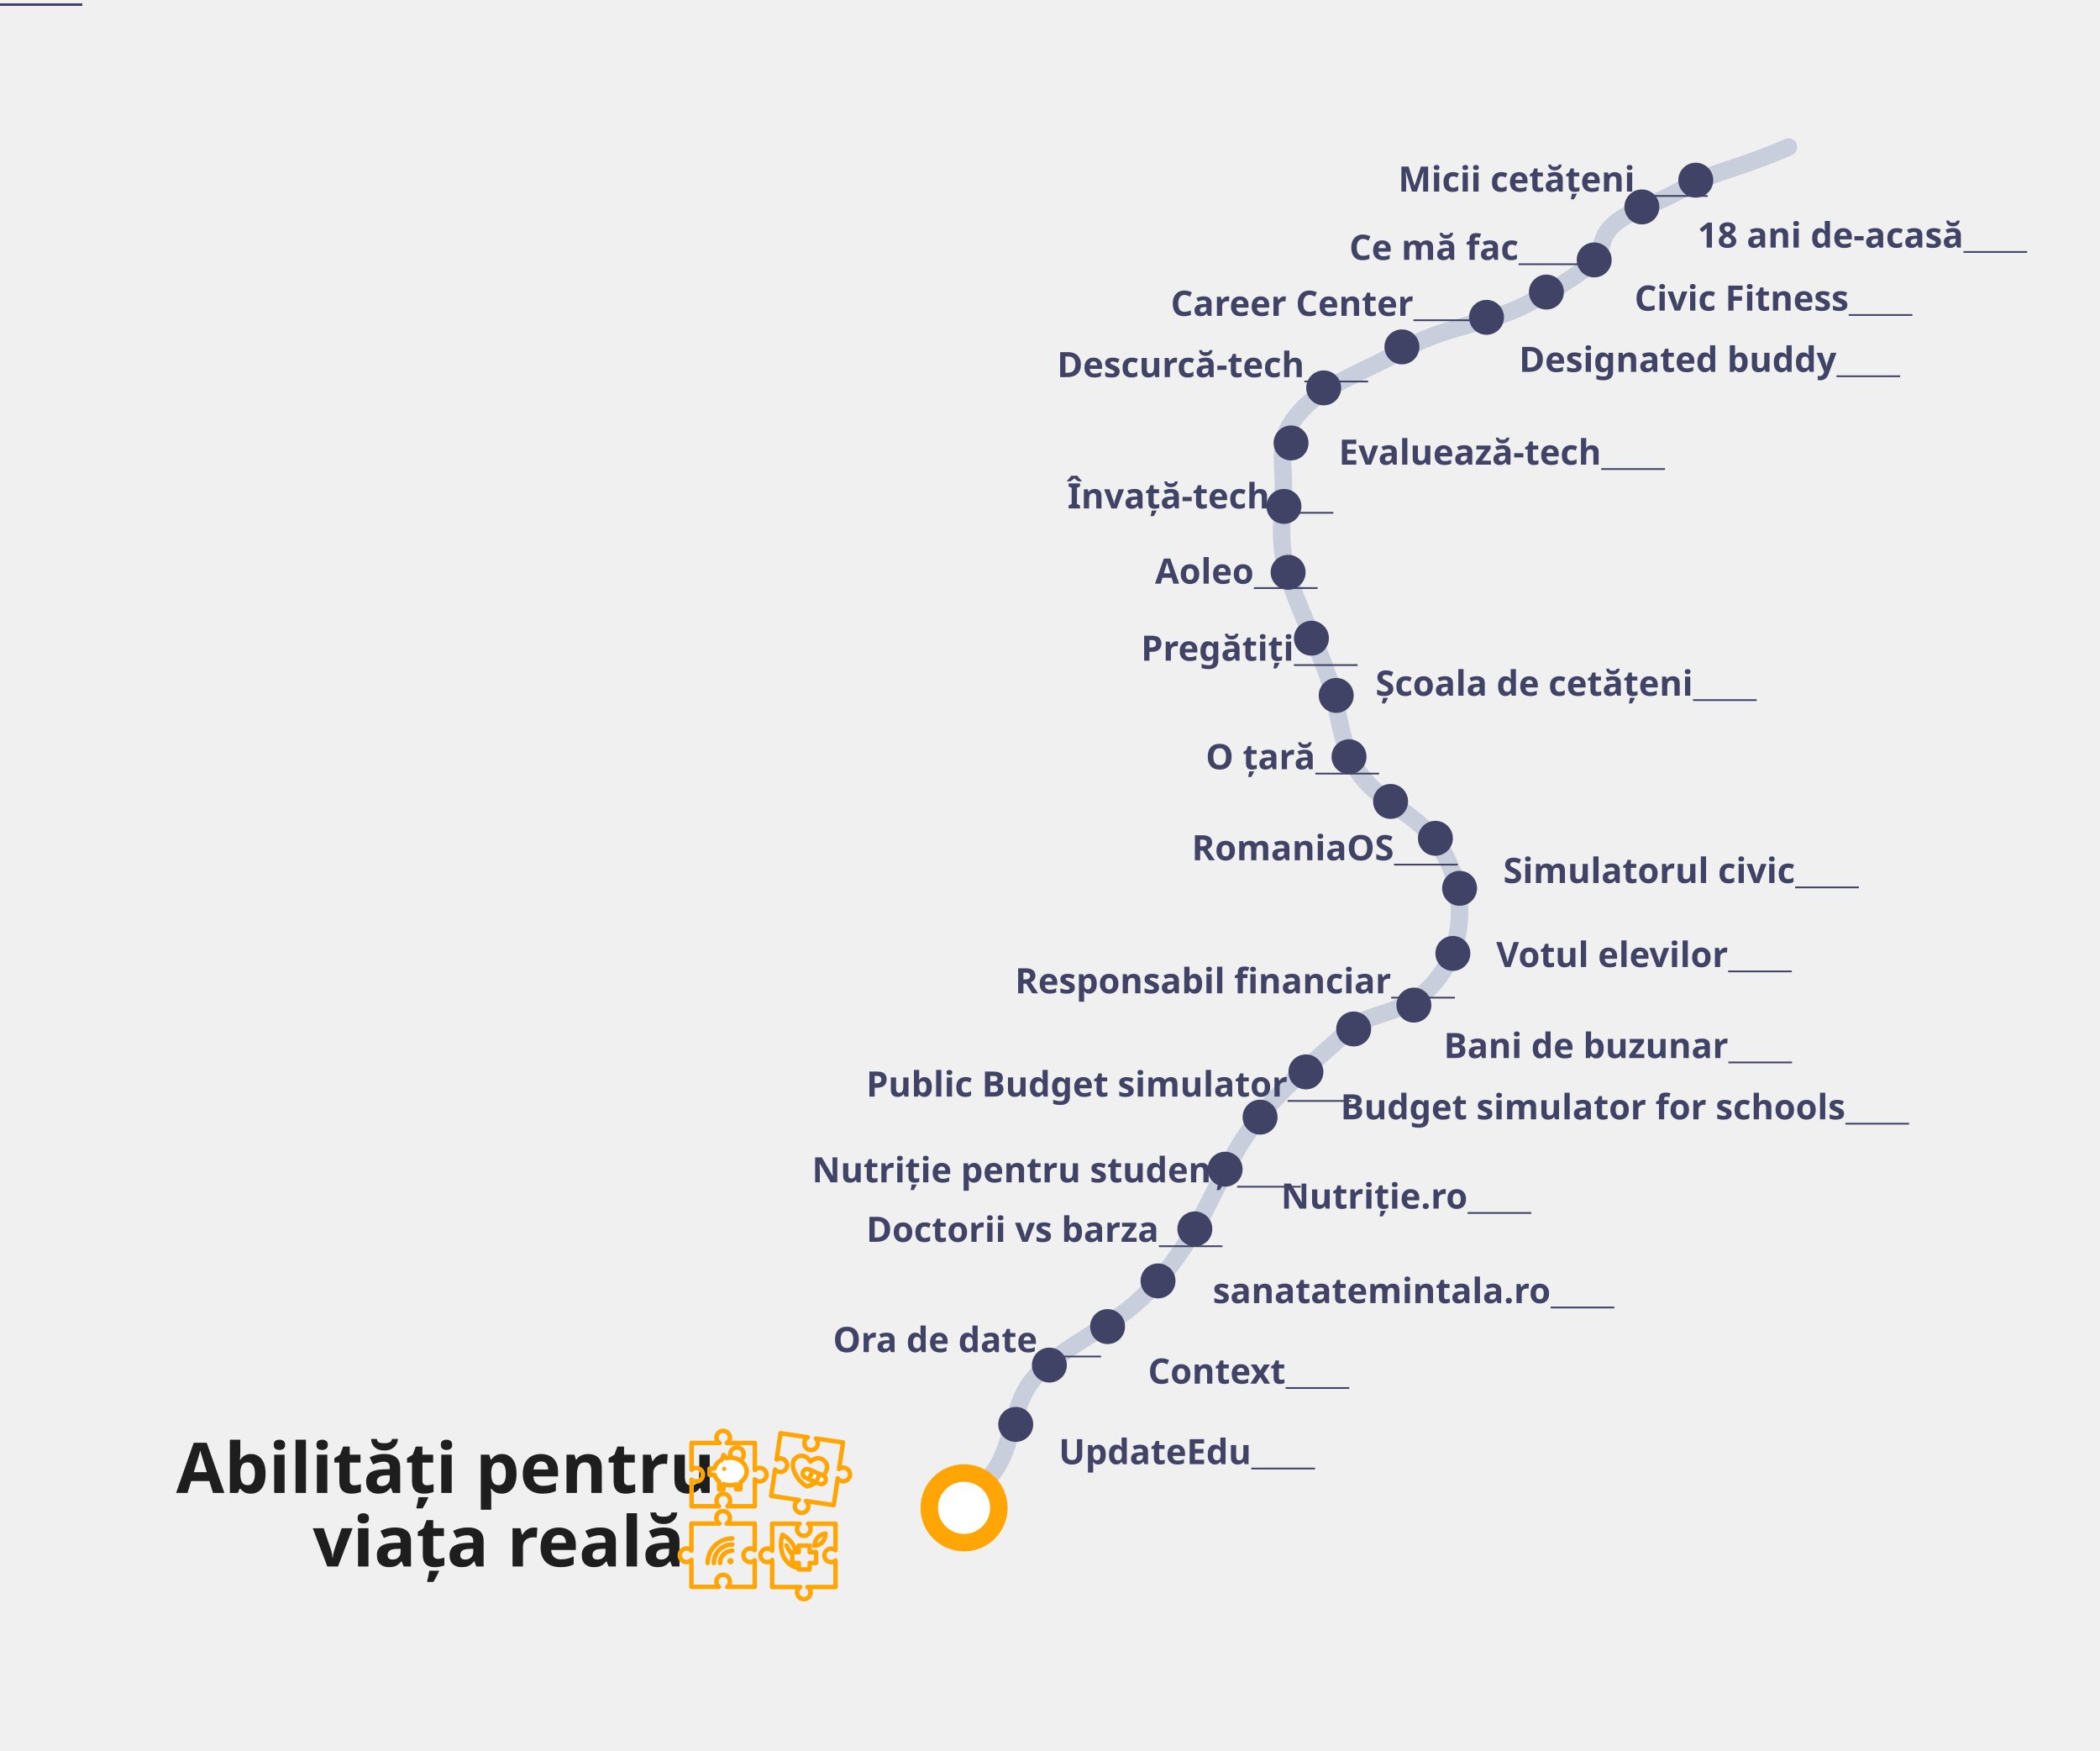
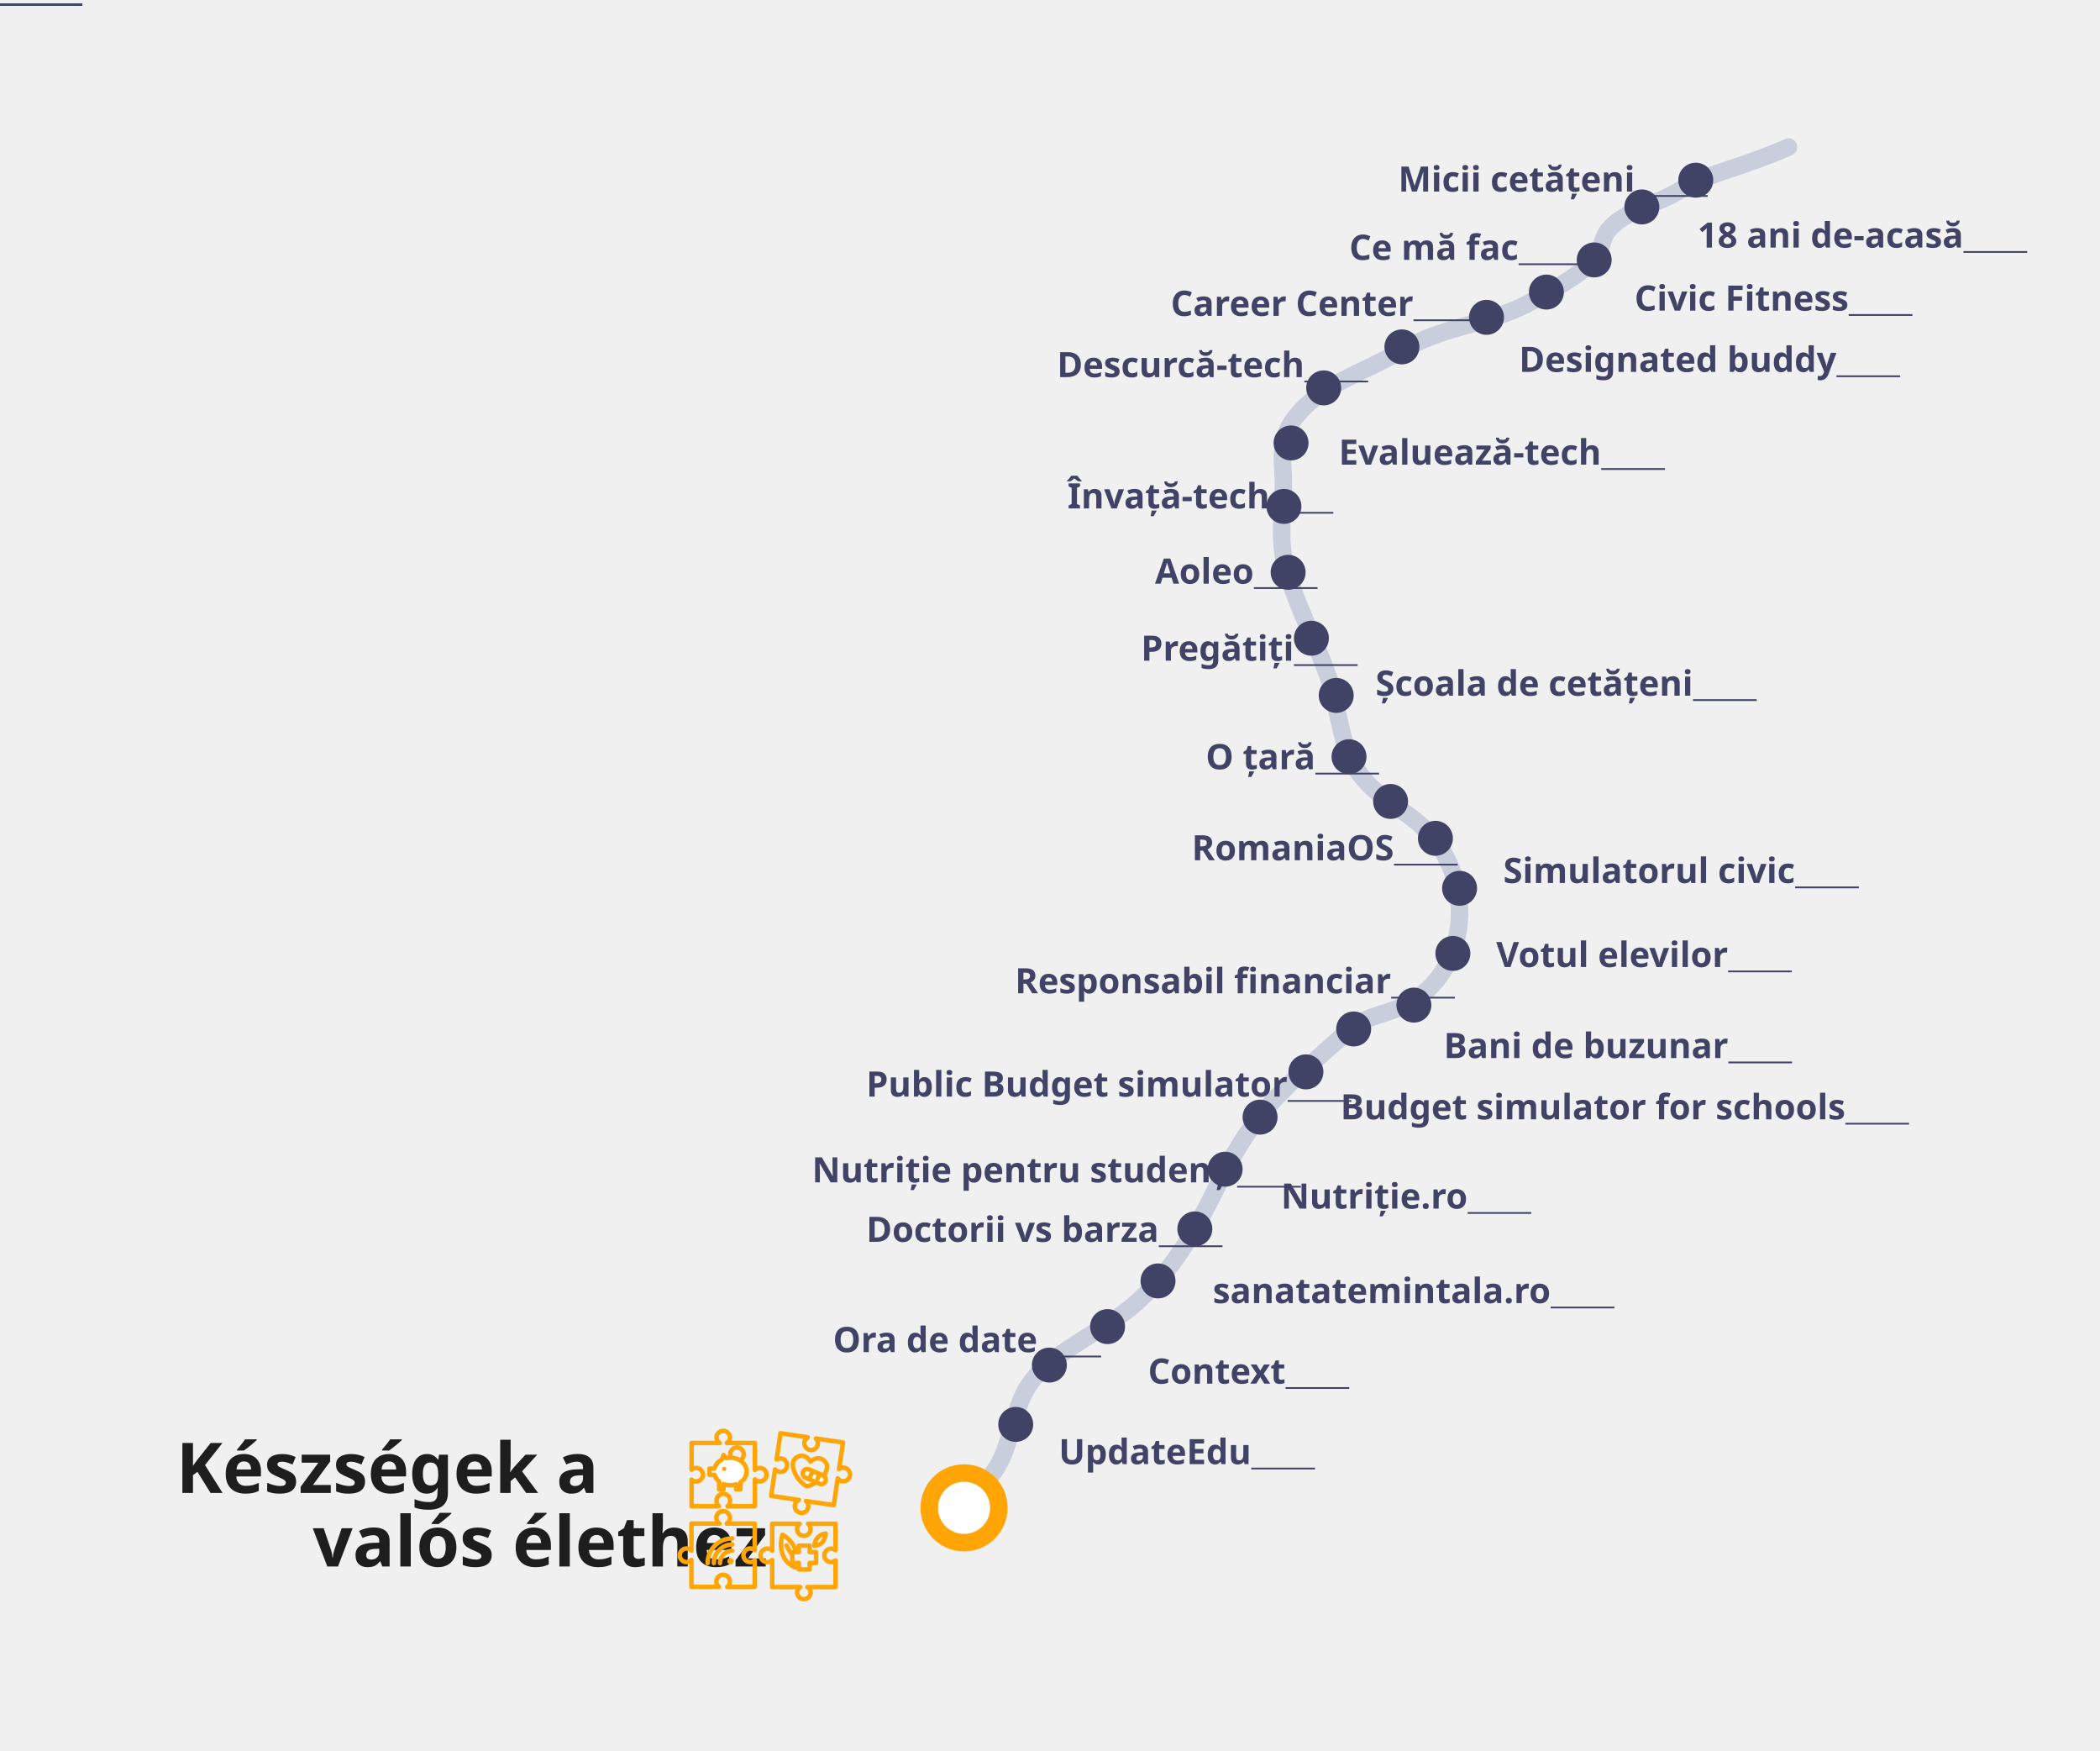
<svg xmlns="http://www.w3.org/2000/svg" viewBox="0 0 1200 1000" fill="none">
  <g id="segment-education-02-abilitati-pentru-viata-reala">
    <g id="Group 1192">
      <g id="Group 1191">
        <path id="Vector" d="M804.603 198.357C826.596 186.243 850.319 185.018 871.726 174.102C877.051 171.386 882.482 168.484 887.728 165.395C890.976 163.478 894.144 161.481 897.206 159.404C901.253 156.635 907.697 152.508 910.865 148.914" stroke="#C8CEDB" stroke-width="9.99" stroke-miterlimit="10" stroke-linecap="round" stroke-linejoin="round" />
        <path id="Vector_2" d="M578.874 813.75C580.844 806.854 582.894 800.011 586.142 794.154C597.405 773.838 630.474 760.685 647.94 745.456C670.199 726.072 682.926 703.388 696.185 676.469C699.939 668.881 703.853 661.666 708.007 654.796C724.887 627.026 746.853 610.305 769.991 589.165C778.165 581.71 787.404 580.298 797.654 576.518C834.93 562.859 844.489 514.8 821.963 482.663C815.414 473.317 806.92 466.954 797.335 460.484C773.319 444.242 769.245 432.394 763.601 403.719C758.036 375.389 741.635 350.921 734.605 323.124C730.638 307.441 733.035 294.342 733.354 278.686C733.62 265.213 730.106 252.646 738.626 240.558C751.113 222.879 770.736 215.876 789.427 206.371C794.619 203.735 799.678 201.099 804.577 198.41" stroke="#C8CEDB" stroke-width="9.99" stroke-miterlimit="10" stroke-linecap="round" stroke-linejoin="round" />
        <path id="Vector_3" d="M550.331 857.707C559.251 850.225 567.584 844.261 572.963 831.827C575.386 826.209 577.09 819.952 578.847 813.722" stroke="#C8CEDB" stroke-width="9.99" stroke-miterlimit="10" stroke-linecap="round" stroke-linejoin="round" />
        <path id="Vector_4" d="M937.224 119.306C929.609 122.714 922.261 126.735 918.4 132.379C914.832 137.571 915.391 143.775 910.838 148.914" stroke="#C8CEDB" stroke-width="9.99" stroke-miterlimit="10" stroke-linecap="round" stroke-linejoin="round" />
        <path id="Vector_5" d="M1022 84C1010.76 89.006 999.155 93.106 988.053 96.754C987.041 97.073 986.056 97.393 985.071 97.739C973.915 101.36 965.634 105.54 955.65 111.078C950.644 113.847 943.828 116.35 937.225 119.305" stroke="#C8CEDB" stroke-width="9.99" stroke-miterlimit="10" stroke-linecap="round" stroke-linejoin="round" />
        <path id="Vector_6" d="M550.889 881.299C561.874 881.299 570.778 872.394 570.778 861.41C570.778 850.425 561.874 841.521 550.889 841.521C539.905 841.521 531 850.425 531 861.41C531 872.394 539.905 881.299 550.889 881.299Z" fill="white" stroke="#FFA506" stroke-width="9.99" stroke-miterlimit="10" stroke-linecap="round" stroke-linejoin="round" />
        <path id="Vector_7" d="M938.21 128.199C943.724 128.199 948.195 123.728 948.195 118.214C948.195 112.7 943.724 108.229 938.21 108.229C932.696 108.229 928.226 112.7 928.226 118.214C928.226 123.728 932.696 128.199 938.21 128.199Z" fill="#404366" />
        <path id="Vector_8" d="M969.015 112.915C974.53 112.915 979 108.445 979 102.93C979 97.416 974.53 92.946 969.015 92.946C963.501 92.946 959.031 97.416 959.031 102.93C959.031 108.445 963.501 112.915 969.015 112.915Z" fill="#404366" />
        <path id="Vector_9" d="M910.972 158.472C916.487 158.472 920.957 154.002 920.957 148.487C920.957 142.973 916.487 138.503 910.972 138.503C905.458 138.503 900.988 142.973 900.988 148.487C900.988 154.002 905.458 158.472 910.972 158.472Z" fill="#404366" />
        <path id="Vector_10" d="M883.654 176.843C889.168 176.843 893.638 172.373 893.638 166.859C893.638 161.344 889.168 156.874 883.654 156.874C878.14 156.874 873.669 161.344 873.669 166.859C873.669 172.373 878.14 176.843 883.654 176.843Z" fill="#404366" />
        <path id="Vector_11" d="M849.44 191.274C854.954 191.274 859.425 186.804 859.425 181.29C859.425 175.775 854.954 171.305 849.44 171.305C843.926 171.305 839.456 175.775 839.456 181.29C839.456 186.804 843.926 191.274 849.44 191.274Z" fill="#404366" />
        <path id="Vector_12" d="M801.089 208.156C806.603 208.156 811.074 203.685 811.074 198.171C811.074 192.657 806.603 188.187 801.089 188.187C795.575 188.187 791.104 192.657 791.104 198.171C791.104 203.685 795.575 208.156 801.089 208.156Z" fill="#404366" />
        <path id="Vector_13" d="M756.385 231.585C761.899 231.585 766.369 227.115 766.369 221.601C766.369 216.086 761.899 211.616 756.385 211.616C750.871 211.616 746.4 216.086 746.4 221.601C746.4 227.115 750.871 231.585 756.385 231.585Z" fill="#404366" />
        <path id="Vector_14" d="M737.747 263.029C743.262 263.029 747.732 258.558 747.732 253.044C747.732 247.53 743.262 243.06 737.747 243.06C732.233 243.06 727.763 247.53 727.763 253.044C727.763 258.558 732.233 263.029 737.747 263.029Z" fill="#404366" />
        <path id="Vector_15" d="M733.673 299.293C739.187 299.293 743.658 294.823 743.658 289.308C743.658 283.794 739.187 279.324 733.673 279.324C728.159 279.324 723.688 283.794 723.688 289.308C723.688 294.823 728.159 299.293 733.673 299.293Z" fill="#404366" />
        <path id="Vector_16" d="M736.07 336.942C741.585 336.942 746.055 332.471 746.055 326.957C746.055 321.443 741.585 316.973 736.07 316.973C730.556 316.973 726.086 321.443 726.086 326.957C726.086 332.471 730.556 336.942 736.07 336.942Z" fill="#404366" />
        <path id="Vector_17" d="M749.383 374.59C754.897 374.59 759.367 370.12 759.367 364.606C759.367 359.091 754.897 354.621 749.383 354.621C743.869 354.621 739.398 359.091 739.398 364.606C739.398 370.12 743.869 374.59 749.383 374.59Z" fill="#404366" />
        <path id="Vector_18" d="M763.548 407.259C769.062 407.259 773.532 402.789 773.532 397.275C773.532 391.76 769.062 387.29 763.548 387.29C758.033 387.29 753.563 391.76 753.563 397.275C753.563 402.789 758.033 407.259 763.548 407.259Z" fill="#404366" />
        <path id="Vector_19" d="M770.869 442.298C776.384 442.298 780.854 437.827 780.854 432.313C780.854 426.799 776.384 422.329 770.869 422.329C765.355 422.329 760.885 426.799 760.885 432.313C760.885 437.827 765.355 442.298 770.869 442.298Z" fill="#404366" />
        <path id="Vector_20" d="M794.619 467.832C800.133 467.832 804.603 463.362 804.603 457.848C804.603 452.334 800.133 447.863 794.619 447.863C789.105 447.863 784.634 452.334 784.634 457.848C784.634 463.362 789.105 467.832 794.619 467.832Z" fill="#404366" />
        <path id="Vector_21" d="M820.233 488.892C825.747 488.892 830.217 484.422 830.217 478.908C830.217 473.394 825.747 468.923 820.233 468.923C814.718 468.923 810.248 473.394 810.248 478.908C810.248 484.422 814.718 488.892 820.233 488.892Z" fill="#404366" />
        <path id="Vector_22" d="M834.051 517.463C839.566 517.463 844.036 512.992 844.036 507.478C844.036 501.964 839.566 497.494 834.051 497.494C828.537 497.494 824.067 501.964 824.067 507.478C824.067 512.992 828.537 517.463 834.051 517.463Z" fill="#404366" />
        <path id="Vector_23" d="M830.217 554.657C835.732 554.657 840.202 550.187 840.202 544.673C840.202 539.158 835.732 534.688 830.217 534.688C824.703 534.688 820.233 539.158 820.233 544.673C820.233 550.187 824.703 554.657 830.217 554.657Z" fill="#404366" />
        <path id="Vector_24" d="M807.932 584.184C813.446 584.184 817.916 579.714 817.916 574.2C817.916 568.686 813.446 564.215 807.932 564.215C802.417 564.215 797.947 568.686 797.947 574.2C797.947 579.714 802.417 584.184 807.932 584.184Z" fill="#404366" />
        <path id="Vector_25" d="M773.532 597.817C779.046 597.817 783.516 593.347 783.516 587.833C783.516 582.318 779.046 577.848 773.532 577.848C768.018 577.848 763.547 582.318 763.547 587.833C763.547 593.347 768.018 597.817 773.532 597.817Z" fill="#404366" />
        <path id="Vector_26" d="M746.241 622.339C751.755 622.339 756.225 617.869 756.225 612.355C756.225 606.84 751.755 602.37 746.241 602.37C740.727 602.37 736.256 606.84 736.256 612.355C736.256 617.869 740.727 622.339 746.241 622.339Z" fill="#404366" />
        <path id="Vector_27" d="M720.041 648.192C725.555 648.192 730.025 643.721 730.025 638.207C730.025 632.693 725.555 628.223 720.041 628.223C714.526 628.223 710.056 632.693 710.056 638.207C710.056 643.721 714.526 648.192 720.041 648.192Z" fill="#404366" />
        <path id="Vector_28" d="M700.071 677.932C705.586 677.932 710.056 673.462 710.056 667.948C710.056 662.434 705.586 657.963 700.071 657.963C694.557 657.963 690.087 662.434 690.087 667.948C690.087 673.462 694.557 677.932 700.071 677.932Z" fill="#404366" />
        <path id="Vector_29" d="M682.765 712.041C688.279 712.041 692.749 707.571 692.749 702.057C692.749 696.542 688.279 692.072 682.765 692.072C677.25 692.072 672.78 696.542 672.78 702.057C672.78 707.571 677.25 712.041 682.765 712.041Z" fill="#404366" />
        <path id="Vector_30" d="M661.731 741.754C667.245 741.754 671.716 737.284 671.716 731.77C671.716 726.255 667.245 721.785 661.731 721.785C656.217 721.785 651.747 726.255 651.747 731.77C651.747 737.284 656.217 741.754 661.731 741.754Z" fill="#404366" />
        <path id="Vector_31" d="M632.897 767.847C638.411 767.847 642.881 763.377 642.881 757.863C642.881 752.349 638.411 747.878 632.897 747.878C627.382 747.878 622.912 752.349 622.912 757.863C622.912 763.377 627.382 767.847 632.897 767.847Z" fill="#404366" />
        <path id="Vector_32" d="M599.641 789.84C605.155 789.84 609.625 785.369 609.625 779.855C609.625 774.341 605.155 769.871 599.641 769.871C594.126 769.871 589.656 774.341 589.656 779.855C589.656 785.369 594.126 789.84 599.641 789.84Z" fill="#404366" />
        <path id="Vector_33" d="M580.418 823.734C585.932 823.734 590.403 819.264 590.403 813.75C590.403 808.235 585.932 803.765 580.418 803.765C574.904 803.765 570.434 808.235 570.434 813.75C570.434 819.264 574.904 823.734 580.418 823.734Z" fill="#404366" />
      </g>
-       <text id="AbilitÄÈi pentru viaÈa realÄ" fill="#1E1E1E" xml:space="preserve" style="white-space: pre" font-family="Titillium Web" font-size="40" font-weight="600" letter-spacing="0px">
-         <tspan x="100.633" y="852.9">Abilități pentru </tspan>
-         <tspan x="178.719" y="894.9">viața reală</tspan>
+       <text id="Készségek a valós élethez" fill="#1E1E1E" xml:space="preserve" style="white-space: pre" font-family="Titillium Web" font-size="40" font-weight="600" letter-spacing="0px">
+         <tspan x="100.633" y="852.9">Készségek a</tspan>
+         <tspan x="178.719" y="894.9">valós élethez</tspan>
      </text>
      <g id="icon-abilitati-pentru-viata-reala 1">
        <path id="Vector_34" d="M438.025 842.421C438.029 843.196 437.801 843.954 437.37 844.599C436.939 845.243 436.325 845.743 435.607 846.035C434.889 846.327 434.1 846.397 433.342 846.236C432.584 846.075 431.891 845.69 431.354 845.132V860.496H415.743C416.199 860.139 416.568 859.683 416.821 859.161C417.075 858.64 417.206 858.068 417.205 857.489C417.24 856.96 417.165 856.429 416.987 855.929C416.808 855.43 416.528 854.972 416.166 854.585C415.803 854.198 415.365 853.89 414.878 853.678C414.391 853.468 413.866 853.359 413.336 853.359C412.805 853.359 412.28 853.468 411.793 853.678C411.307 853.89 410.868 854.198 410.506 854.585C410.143 854.972 409.863 855.43 409.685 855.929C409.506 856.429 409.431 856.96 409.466 857.489C409.445 858.06 409.556 858.628 409.789 859.149C410.023 859.671 410.373 860.132 410.813 860.496H395.203V845.329C395.756 845.834 396.443 846.168 397.182 846.289C397.921 846.41 398.68 846.314 399.365 846.012C400.05 845.709 400.633 845.215 401.042 844.587C401.451 843.96 401.669 843.227 401.669 842.478C401.669 841.729 401.451 840.997 401.042 840.369C400.633 839.742 400.05 839.247 399.365 838.945C398.68 838.643 397.921 838.546 397.182 838.668C396.443 838.789 395.756 839.122 395.203 839.627V824.345H411.208C410.643 824.004 410.178 823.521 409.858 822.945C409.538 822.368 409.375 821.718 409.384 821.059C409.448 820.076 409.883 819.155 410.602 818.481C411.321 817.808 412.269 817.433 413.253 817.433C414.238 817.433 415.186 817.808 415.905 818.481C416.624 819.155 417.059 820.076 417.123 821.059C417.136 821.717 416.975 822.367 416.658 822.943C416.341 823.52 415.878 824.003 415.316 824.345H431.354V839.775C431.712 839.394 432.145 839.091 432.626 838.885C433.106 838.678 433.624 838.573 434.147 838.576C435.17 838.576 436.151 838.98 436.878 839.7C437.604 840.42 438.016 841.398 438.025 842.421Z" stroke="#FFA506" stroke-width="2.575" stroke-linecap="round" stroke-linejoin="round" />
        <path id="Vector_35" d="M388.433 888.48C388.429 888.991 388.526 889.498 388.719 889.972C388.912 890.445 389.198 890.875 389.558 891.238C389.919 891.6 390.348 891.887 390.821 892.082C391.293 892.277 391.8 892.377 392.311 892.374C392.832 892.372 393.347 892.267 393.827 892.064C394.306 891.86 394.741 891.564 395.105 891.191V906.556H410.814C410.352 906.199 409.978 905.741 409.721 905.217C409.465 904.692 409.332 904.116 409.335 903.532C409.335 902.503 409.744 901.517 410.471 900.79C411.198 900.063 412.185 899.654 413.213 899.654C414.242 899.654 415.228 900.063 415.955 900.79C416.682 901.517 417.091 902.503 417.091 903.532C417.098 904.12 416.964 904.701 416.701 905.227C416.438 905.752 416.054 906.208 415.579 906.556H431.272V891.389C430.714 891.887 430.023 892.214 429.284 892.328C428.544 892.443 427.787 892.342 427.104 892.036C426.421 891.73 425.841 891.234 425.434 890.606C425.027 889.977 424.811 889.245 424.811 888.497C424.811 887.748 425.027 887.016 425.434 886.388C425.841 885.759 426.421 885.263 427.104 884.957C427.787 884.651 428.544 884.55 429.284 884.665C430.023 884.78 430.714 885.106 431.272 885.605V870.405H415.251C415.815 870.064 416.28 869.581 416.6 869.004C416.92 868.428 417.084 867.777 417.075 867.118C417.075 866.09 416.666 865.103 415.939 864.376C415.212 863.649 414.225 863.24 413.197 863.24C412.168 863.24 411.182 863.649 410.454 864.376C409.727 865.103 409.319 866.09 409.319 867.118C409.31 867.777 409.473 868.428 409.793 869.004C410.113 869.581 410.578 870.064 411.143 870.405H395.105V885.835C394.75 885.448 394.318 885.14 393.837 884.931C393.355 884.722 392.836 884.615 392.311 884.619C391.286 884.619 390.302 885.025 389.575 885.748C388.848 886.472 388.438 887.455 388.433 888.48Z" stroke="#FFA506" stroke-width="2.575" stroke-linecap="round" stroke-linejoin="round" />
        <path id="Vector_36" d="M421.134 834.681C423.276 834.681 425.013 832.945 425.013 830.803C425.013 828.662 423.276 826.925 421.134 826.925C418.993 826.925 417.256 828.662 417.256 830.803C417.256 832.945 418.993 834.681 421.134 834.681Z" stroke="#FFA506" stroke-width="2.575" stroke-linecap="round" stroke-linejoin="round" />
        <path id="Vector_37" d="M426.654 840.629C426.622 841.869 426.282 843.081 425.666 844.156C425.049 845.232 424.174 846.138 423.121 846.791V850.817H420.672V847.991C419.61 848.332 418.502 848.51 417.386 848.516C416.035 848.542 414.692 848.314 413.426 847.843V850.866H410.944V846.364C409.685 845.409 408.759 844.08 408.299 842.568H405.456V838.969H408.233C408.536 837.853 409.08 836.817 409.826 835.934C410.573 835.051 411.504 834.343 412.555 833.859L413.459 831.213L414.97 833.054C415.762 832.862 416.572 832.757 417.386 832.742C422.496 832.742 426.654 836.34 426.654 840.629Z" fill="white" stroke="#FFA506" stroke-width="2.575" stroke-linecap="round" stroke-linejoin="round" />
        <path id="Vector_38" d="M413.838 840.384C414.519 840.384 415.071 839.832 415.071 839.152C415.071 838.471 414.519 837.919 413.838 837.919C413.158 837.919 412.606 838.471 412.606 839.152C412.606 839.832 413.158 840.384 413.838 840.384Z" fill="#FFA506" />
        <path id="Vector_39" d="M485.697 842.914C485.771 842.407 485.745 841.892 485.62 841.396C485.495 840.9 485.274 840.433 484.969 840.023C484.664 839.612 484.281 839.266 483.842 839.003C483.403 838.741 482.916 838.568 482.41 838.493C481.369 838.35 480.312 838.621 479.469 839.249L481.737 824.049L466.241 821.798C466.71 822.27 467.049 822.855 467.227 823.496C467.404 824.137 467.413 824.814 467.254 825.459C467.095 826.105 466.772 826.7 466.316 827.185C465.861 827.67 465.289 828.03 464.654 828.229C464.02 828.429 463.344 828.463 462.693 828.326C462.042 828.189 461.437 827.888 460.936 827.45C460.435 827.012 460.055 826.452 459.834 825.825C459.612 825.198 459.555 824.524 459.668 823.869C459.749 823.29 459.965 822.738 460.299 822.258C460.633 821.778 461.076 821.384 461.591 821.108L445.996 818.791L443.762 833.794C444.387 833.383 445.118 833.162 445.867 833.157C446.616 833.152 447.349 833.364 447.98 833.768C448.611 834.171 449.111 834.748 449.421 835.43C449.731 836.111 449.837 836.868 449.726 837.608C449.616 838.348 449.293 839.041 448.798 839.602C448.302 840.163 447.655 840.569 446.934 840.77C446.213 840.971 445.449 840.96 444.735 840.736C444.02 840.513 443.385 840.088 442.907 839.512L440.656 854.547L456.496 856.914C455.895 857.166 455.369 857.57 454.969 858.085C454.569 858.6 454.308 859.21 454.213 859.855C454.06 860.873 454.318 861.909 454.93 862.737C455.541 863.564 456.457 864.115 457.474 864.267C458.492 864.42 459.528 864.162 460.356 863.55C461.183 862.939 461.734 862.023 461.886 861.006C461.983 860.361 461.914 859.702 461.683 859.092C461.453 858.482 461.07 857.942 460.572 857.522L476.429 859.872L478.696 844.557C478.987 844.997 479.367 845.37 479.811 845.654C480.256 845.937 480.755 846.123 481.277 846.2C481.783 846.277 482.299 846.252 482.796 846.128C483.293 846.005 483.761 845.783 484.172 845.478C484.582 845.172 484.929 844.788 485.191 844.348C485.452 843.908 485.624 843.42 485.697 842.914Z" stroke="#FFA506" stroke-width="2.575" stroke-linecap="round" stroke-linejoin="round" />
        <path id="Vector_40" d="M461.048 849.124C454.639 845.673 450.251 835.534 455.181 832.543C460.111 829.553 463.151 835.025 463.151 835.025C463.151 835.025 467.571 830.621 471.498 835.025C475.426 839.428 468.228 847.694 461.048 849.124Z" stroke="#FFA506" stroke-width="2.575" stroke-linecap="round" stroke-linejoin="round" />
        <path id="Vector_41" d="M470.364 842.958L462.27 839.443C460.98 838.883 459.479 839.475 458.919 840.765L458.912 840.78C458.352 842.071 458.944 843.571 460.235 844.131L468.328 847.645C469.619 848.206 471.119 847.614 471.679 846.323L471.686 846.308C472.246 845.018 471.654 843.518 470.364 842.958Z" fill="white" stroke="#FFA506" stroke-width="2.575" stroke-linecap="round" stroke-linejoin="round" />
        <path id="Vector_42" d="M464.318 840.662L463.02 843.308" stroke="#FFA506" stroke-width="2.575" stroke-linecap="round" stroke-linejoin="round" />
        <path id="Vector_43" d="M468.328 842.225L467.194 844.788" stroke="#FFA506" stroke-width="2.575" stroke-linecap="round" stroke-linejoin="round" />
        <path id="Vector_44" d="M404.373 892.95C404.373 889.216 405.857 885.634 408.498 882.993C411.139 880.352 414.721 878.868 418.455 878.868" stroke="#FFA506" stroke-width="2.575" stroke-linecap="round" stroke-linejoin="round" />
        <path id="Vector_45" d="M407.907 892.95C407.902 890.147 409.011 887.456 410.989 885.468C412.967 883.481 415.652 882.36 418.456 882.352" stroke="#FFA506" stroke-width="2.575" stroke-linecap="round" stroke-linejoin="round" />
        <path id="Vector_46" d="M411.424 892.952C411.424 891.085 412.164 889.294 413.483 887.973C414.801 886.651 416.59 885.907 418.457 885.902" stroke="#FFA506" stroke-width="2.575" stroke-linecap="round" stroke-linejoin="round" />
        <path id="Vector_47" d="M417.419 893.721C418.418 893.721 419.227 892.912 419.227 891.914C419.227 890.916 418.418 890.106 417.419 890.106C416.421 890.106 415.612 890.916 415.612 891.914C415.612 892.912 416.421 893.721 417.419 893.721Z" fill="#FFA506" />
        <path id="Vector_48" d="M434.576 888.565C434.575 887.791 434.805 887.035 435.237 886.393C435.67 885.751 436.284 885.254 437.001 884.964C437.719 884.674 438.506 884.606 439.263 884.767C440.019 884.928 440.71 885.313 441.247 885.87V870.489H456.94C456.423 870.896 456.018 871.429 455.763 872.036C455.508 872.642 455.412 873.304 455.484 873.958C455.556 874.613 455.793 875.238 456.173 875.775C456.552 876.313 457.063 876.744 457.656 877.03C458.249 877.315 458.905 877.446 459.562 877.408C460.219 877.37 460.856 877.165 461.412 876.813C461.968 876.462 462.426 875.974 462.741 875.397C463.057 874.819 463.221 874.171 463.217 873.513C463.224 872.93 463.095 872.354 462.842 871.829C462.588 871.304 462.216 870.846 461.754 870.489H477.431V885.64C476.959 885.233 476.396 884.947 475.79 884.805C475.184 884.663 474.553 884.67 473.949 884.824C473.347 884.979 472.79 885.278 472.327 885.694C471.864 886.11 471.509 886.632 471.291 887.216C471.074 887.799 471.001 888.426 471.078 889.044C471.155 889.662 471.381 890.252 471.735 890.763C472.09 891.275 472.562 891.694 473.113 891.983C473.665 892.273 474.278 892.425 474.9 892.427C475.838 892.419 476.742 892.075 477.447 891.457V906.657H461.393C461.96 906.995 462.427 907.478 462.747 908.055C463.067 908.632 463.229 909.283 463.217 909.943C463.153 910.926 462.717 911.848 461.999 912.521C461.28 913.194 460.332 913.569 459.347 913.569C458.362 913.569 457.414 913.194 456.696 912.521C455.977 911.848 455.541 910.926 455.477 909.943C455.463 909.285 455.623 908.634 455.94 908.057C456.258 907.48 456.721 906.997 457.285 906.657H441.247V891.227C440.889 891.608 440.456 891.911 439.975 892.117C439.494 892.324 438.977 892.429 438.454 892.427C437.428 892.427 436.444 892.02 435.717 891.296C434.99 890.573 434.58 889.591 434.576 888.565Z" stroke="#FFA506" stroke-width="2.575" stroke-linecap="round" stroke-linejoin="round" />
        <path id="Vector_49" d="M466.338 886.706V892.917H462.657V896.598H456.445V892.917H452.748V886.706H456.445V883.009H462.657V886.706H466.338Z" stroke="#FFA506" stroke-width="2.575" stroke-linecap="round" stroke-linejoin="round" />
        <path id="Vector_50" d="M454.326 884.798C452.931 881.365 450.387 878.525 447.129 876.762C445.956 880.439 445.99 884.395 447.227 888.051C447.851 889.856 448.899 891.484 450.283 892.799C451.667 894.114 453.347 895.078 455.181 895.61" stroke="#FFA506" stroke-width="2.575" stroke-linecap="round" stroke-linejoin="round" />
        <path id="Vector_51" d="M471.73 876.075C469.999 876.28 468.399 877.102 467.226 878.391C466.051 879.679 465.381 881.348 465.338 883.091C467.04 883.04 468.66 882.347 469.873 881.152C471.06 879.725 471.716 877.931 471.73 876.075Z" stroke="#FFA506" stroke-width="2.575" stroke-linecap="round" stroke-linejoin="round" />
        <path id="Vector_52" d="M452.765 888.137C451.407 886.575 450.298 884.813 449.479 882.912" stroke="#FFA506" stroke-width="2.575" stroke-linecap="round" stroke-linejoin="round" />
      </g>
      <text class="btn-project" text-decoration="underline" cursor="pointer" data-projectid="1" id="18 ani de-acasÄ" fill="#404366" xml:space="preserve" style="white-space: pre" font-family="Titillium Web" font-size="20" font-weight="600" letter-spacing="0em">
        <tspan x="970" y="141.45">18 ani de-acasă</tspan>
      </text>
      <text class="btn-project" text-decoration="underline" cursor="pointer" data-projectid="2" id="Micii cetÄÈeni" fill="#404366" xml:space="preserve" style="white-space: pre" font-family="Titillium Web" font-size="20" font-weight="600" letter-spacing="0em">
        <tspan x="799" y="109.45">Micii cetățeni</tspan>
      </text>
      <text class="btn-project" text-decoration="underline" cursor="pointer" data-projectid="3" id="Civic Fitness" fill="#404366" xml:space="preserve" style="white-space: pre" font-family="Titillium Web" font-size="20" font-weight="600" letter-spacing="0em">
        <tspan x="934" y="177.45">Civic Fitness</tspan>
      </text>
      <text class="btn-project" text-decoration="underline" cursor="pointer" data-projectid="4" id="Ce mÄ fac" fill="#404366" xml:space="preserve" style="white-space: pre" font-family="Titillium Web" font-size="20" font-weight="600" letter-spacing="0em">
        <tspan x="771" y="148.45">Ce mă fac</tspan>
      </text>
      <text class="btn-project" text-decoration="underline" cursor="pointer" data-projectid="5" id="Designated buddy" fill="#404366" xml:space="preserve" style="white-space: pre" font-family="Titillium Web" font-size="20" font-weight="600" letter-spacing="0em">
        <tspan x="868" y="212.45">Designated buddy</tspan>
      </text>
      <text class="btn-project" text-decoration="underline" cursor="pointer" data-projectid="6" id="Career Center" fill="#404366" xml:space="preserve" style="white-space: pre" font-family="Titillium Web" font-size="20" font-weight="600" letter-spacing="0em">
        <tspan x="669" y="180.45">Career Center</tspan>
      </text>
      <text class="btn-project" text-decoration="underline" cursor="pointer" data-projectid="7" id="ÃnvaÈÄ-tech" fill="#404366" xml:space="preserve" style="white-space: pre" font-family="Titillium Web" font-size="20" font-weight="600" letter-spacing="0em">
        <tspan x="610" y="290.45">Învață-tech</tspan>
      </text>
      <text class="btn-project" text-decoration="underline" cursor="pointer" data-projectid="8" id="DescurcÄ-tech" fill="#404366" xml:space="preserve" style="white-space: pre" font-family="Titillium Web" font-size="20" font-weight="600" letter-spacing="0em">
        <tspan x="604" y="215.45">Descurcă-tech</tspan>
      </text>
      <text class="btn-project" text-decoration="underline" cursor="pointer" data-projectid="9" id="EvalueazÄ-tech" fill="#404366" xml:space="preserve" style="white-space: pre" font-family="Titillium Web" font-size="20" font-weight="600" letter-spacing="0em">
        <tspan x="765" y="265.45">Evaluează-tech</tspan>
      </text>
      <text class="btn-project" text-decoration="underline" cursor="pointer" data-projectid="10" id="Aoleo" fill="#404366" xml:space="preserve" style="white-space: pre" font-family="Titillium Web" font-size="20" font-weight="600" letter-spacing="0em">
        <tspan x="660" y="333.45">Aoleo</tspan>
      </text>
      <text class="btn-project" text-decoration="underline" cursor="pointer" data-projectid="11" id="PregÄtiÈi" fill="#404366" xml:space="preserve" style="white-space: pre" font-family="Titillium Web" font-size="20" font-weight="600" letter-spacing="0em">
        <tspan x="652" y="377.45">Pregătiți</tspan>
      </text>
      <text class="btn-project" text-decoration="underline" cursor="pointer" data-projectid="12" id="Ècoala de cetÄÈeni" fill="#404366" xml:space="preserve" style="white-space: pre" font-family="Titillium Web" font-size="20" font-weight="600" letter-spacing="0em">
        <tspan x="786" y="397.45">Școala de cetățeni</tspan>
      </text>
      <text class="btn-project" text-decoration="underline" cursor="pointer" data-projectid="13" id="O ÈarÄ" fill="#404366" xml:space="preserve" style="white-space: pre" font-family="Titillium Web" font-size="20" font-weight="600" letter-spacing="0em">
        <tspan x="689" y="439.45">O țară</tspan>
      </text>
      <text class="btn-project" text-decoration="underline" cursor="pointer" data-projectid="14" id="RomaniaOS" fill="#404366" xml:space="preserve" style="white-space: pre" font-family="Titillium Web" font-size="20" font-weight="600" letter-spacing="0em">
        <tspan x="681" y="491.45">RomaniaOS</tspan>
      </text>
      <text class="btn-project" text-decoration="underline" cursor="pointer" data-projectid="15" id="Simulatorul civic" fill="#404366" xml:space="preserve" style="white-space: pre" font-family="Titillium Web" font-size="20" font-weight="600" letter-spacing="0em">
        <tspan x="859" y="504.45">Simulatorul civic</tspan>
      </text>
      <text class="btn-project" text-decoration="underline" cursor="pointer" data-projectid="16" id="Votul elevilor" fill="#404366" xml:space="preserve" style="white-space: pre" font-family="Titillium Web" font-size="20" font-weight="600" letter-spacing="0em">
        <tspan x="855" y="552.45">Votul elevilor</tspan>
      </text>
      <text class="btn-project" text-decoration="underline" cursor="pointer" data-projectid="17" id="Bani de buzunar" fill="#404366" xml:space="preserve" style="white-space: pre" font-family="Titillium Web" font-size="20" font-weight="600" letter-spacing="0em">
        <tspan x="825" y="604.45">Bani de buzunar</tspan>
      </text>
      <text class="btn-project" text-decoration="underline" cursor="pointer" data-projectid="18" id="Responsabil financiar" fill="#404366" xml:space="preserve" style="white-space: pre" font-family="Titillium Web" font-size="20" font-weight="600" letter-spacing="0em">
        <tspan x="580" y="567.45">Responsabil financiar</tspan>
      </text>
      <text class="btn-project" text-decoration="underline" cursor="pointer" data-projectid="19" id="Budget simulator for schools" fill="#404366" xml:space="preserve" style="white-space: pre" font-family="Titillium Web" font-size="20" font-weight="600" letter-spacing="0em">
        <tspan x="766" y="639.45">Budget simulator for schools</tspan>
      </text>
      <text class="btn-project" text-decoration="underline" cursor="pointer" data-projectid="20" id="Public Budget simulator" fill="#404366" xml:space="preserve" style="white-space: pre" font-family="Titillium Web" font-size="20" font-weight="600" letter-spacing="0em">
        <tspan x="495" y="626.45">Public Budget simulator</tspan>
      </text>
      <text class="btn-project" text-decoration="underline" cursor="pointer" data-projectid="21" id="Nutriție.ro" fill="#404366" xml:space="preserve" style="white-space: pre" font-family="Titillium Web" font-size="20" font-weight="600" letter-spacing="0em">
        <tspan x="732" y="690.45">Nutriție.ro</tspan>
      </text>
      <text class="btn-project" text-decoration="underline" cursor="pointer" data-projectid="22" id="Nutriție pentru studenti" fill="#404366" xml:space="preserve" style="white-space: pre" font-family="Titillium Web" font-size="20" font-weight="600" letter-spacing="0em">
        <tspan x="464" y="675.45">Nutriție pentru studenți</tspan>
      </text>
      <text class="btn-project" text-decoration="underline" cursor="pointer" data-projectid="23" id="Doctorii vs barza" fill="#404366" xml:space="preserve" style="white-space: pre" font-family="Titillium Web" font-size="20" font-weight="600" letter-spacing="0em">
        <tspan x="495" y="709.45">Doctorii vs barza</tspan>
      </text>
      <text class="btn-project" text-decoration="underline" cursor="pointer" data-projectid="24" id="sanatatemintala.ro" fill="#404366" xml:space="preserve" style="white-space: pre" font-family="Titillium Web" font-size="20" font-weight="600" letter-spacing="0em">
        <tspan x="693" y="744.45">sanatatemintala.ro</tspan>
      </text>
      <text class="btn-project" text-decoration="underline" cursor="pointer" data-projectid="25" id="Context" fill="#404366" xml:space="preserve" style="white-space: pre" font-family="Titillium Web" font-size="20" font-weight="600" letter-spacing="0em">
        <tspan x="656" y="790.45">Context</tspan>
      </text>
      <text class="btn-project" text-decoration="underline" cursor="pointer" data-projectid="26" id="Ora de date" fill="#404366" xml:space="preserve" style="white-space: pre" font-family="Titillium Web" font-size="20" font-weight="600" letter-spacing="0em">
        <tspan x="476" y="772.45">Ora de date</tspan>
      </text>
      <text class="btn-project" text-decoration="underline" cursor="pointer" data-projectid="27" id="UpdateEdu" fill="#404366" xml:space="preserve" style="white-space: pre" font-family="Titillium Web" font-size="20" font-weight="600" letter-spacing="0em">
        <tspan x="605" y="836.45">UpdateEdu</tspan>
      </text>
    </g>
  </g>
</svg>
